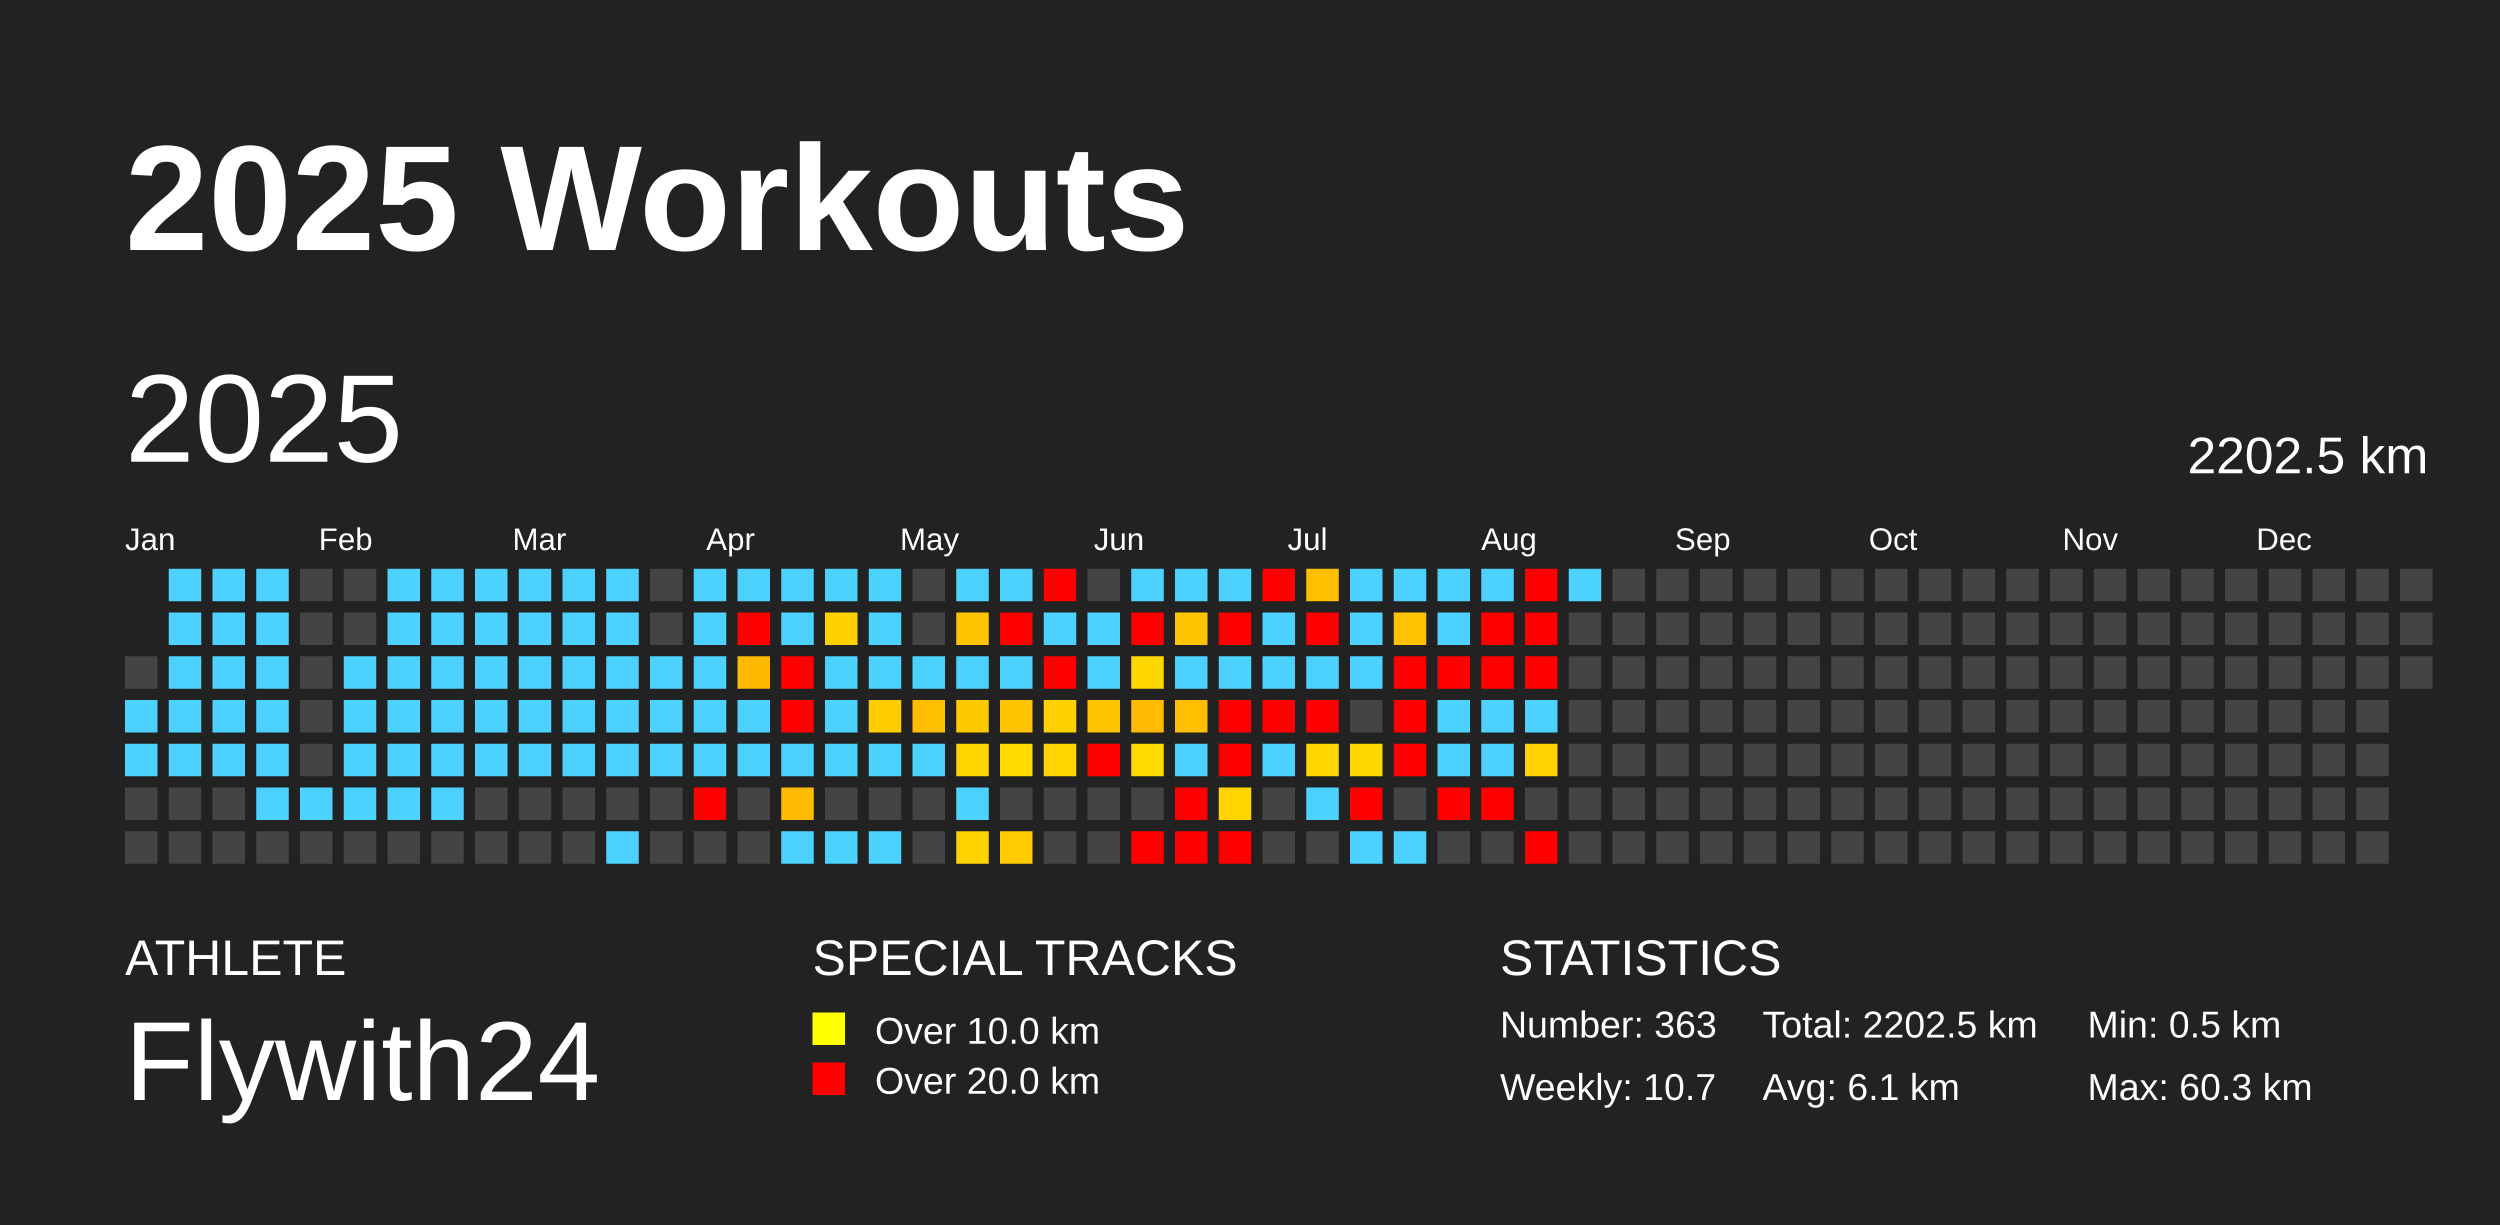
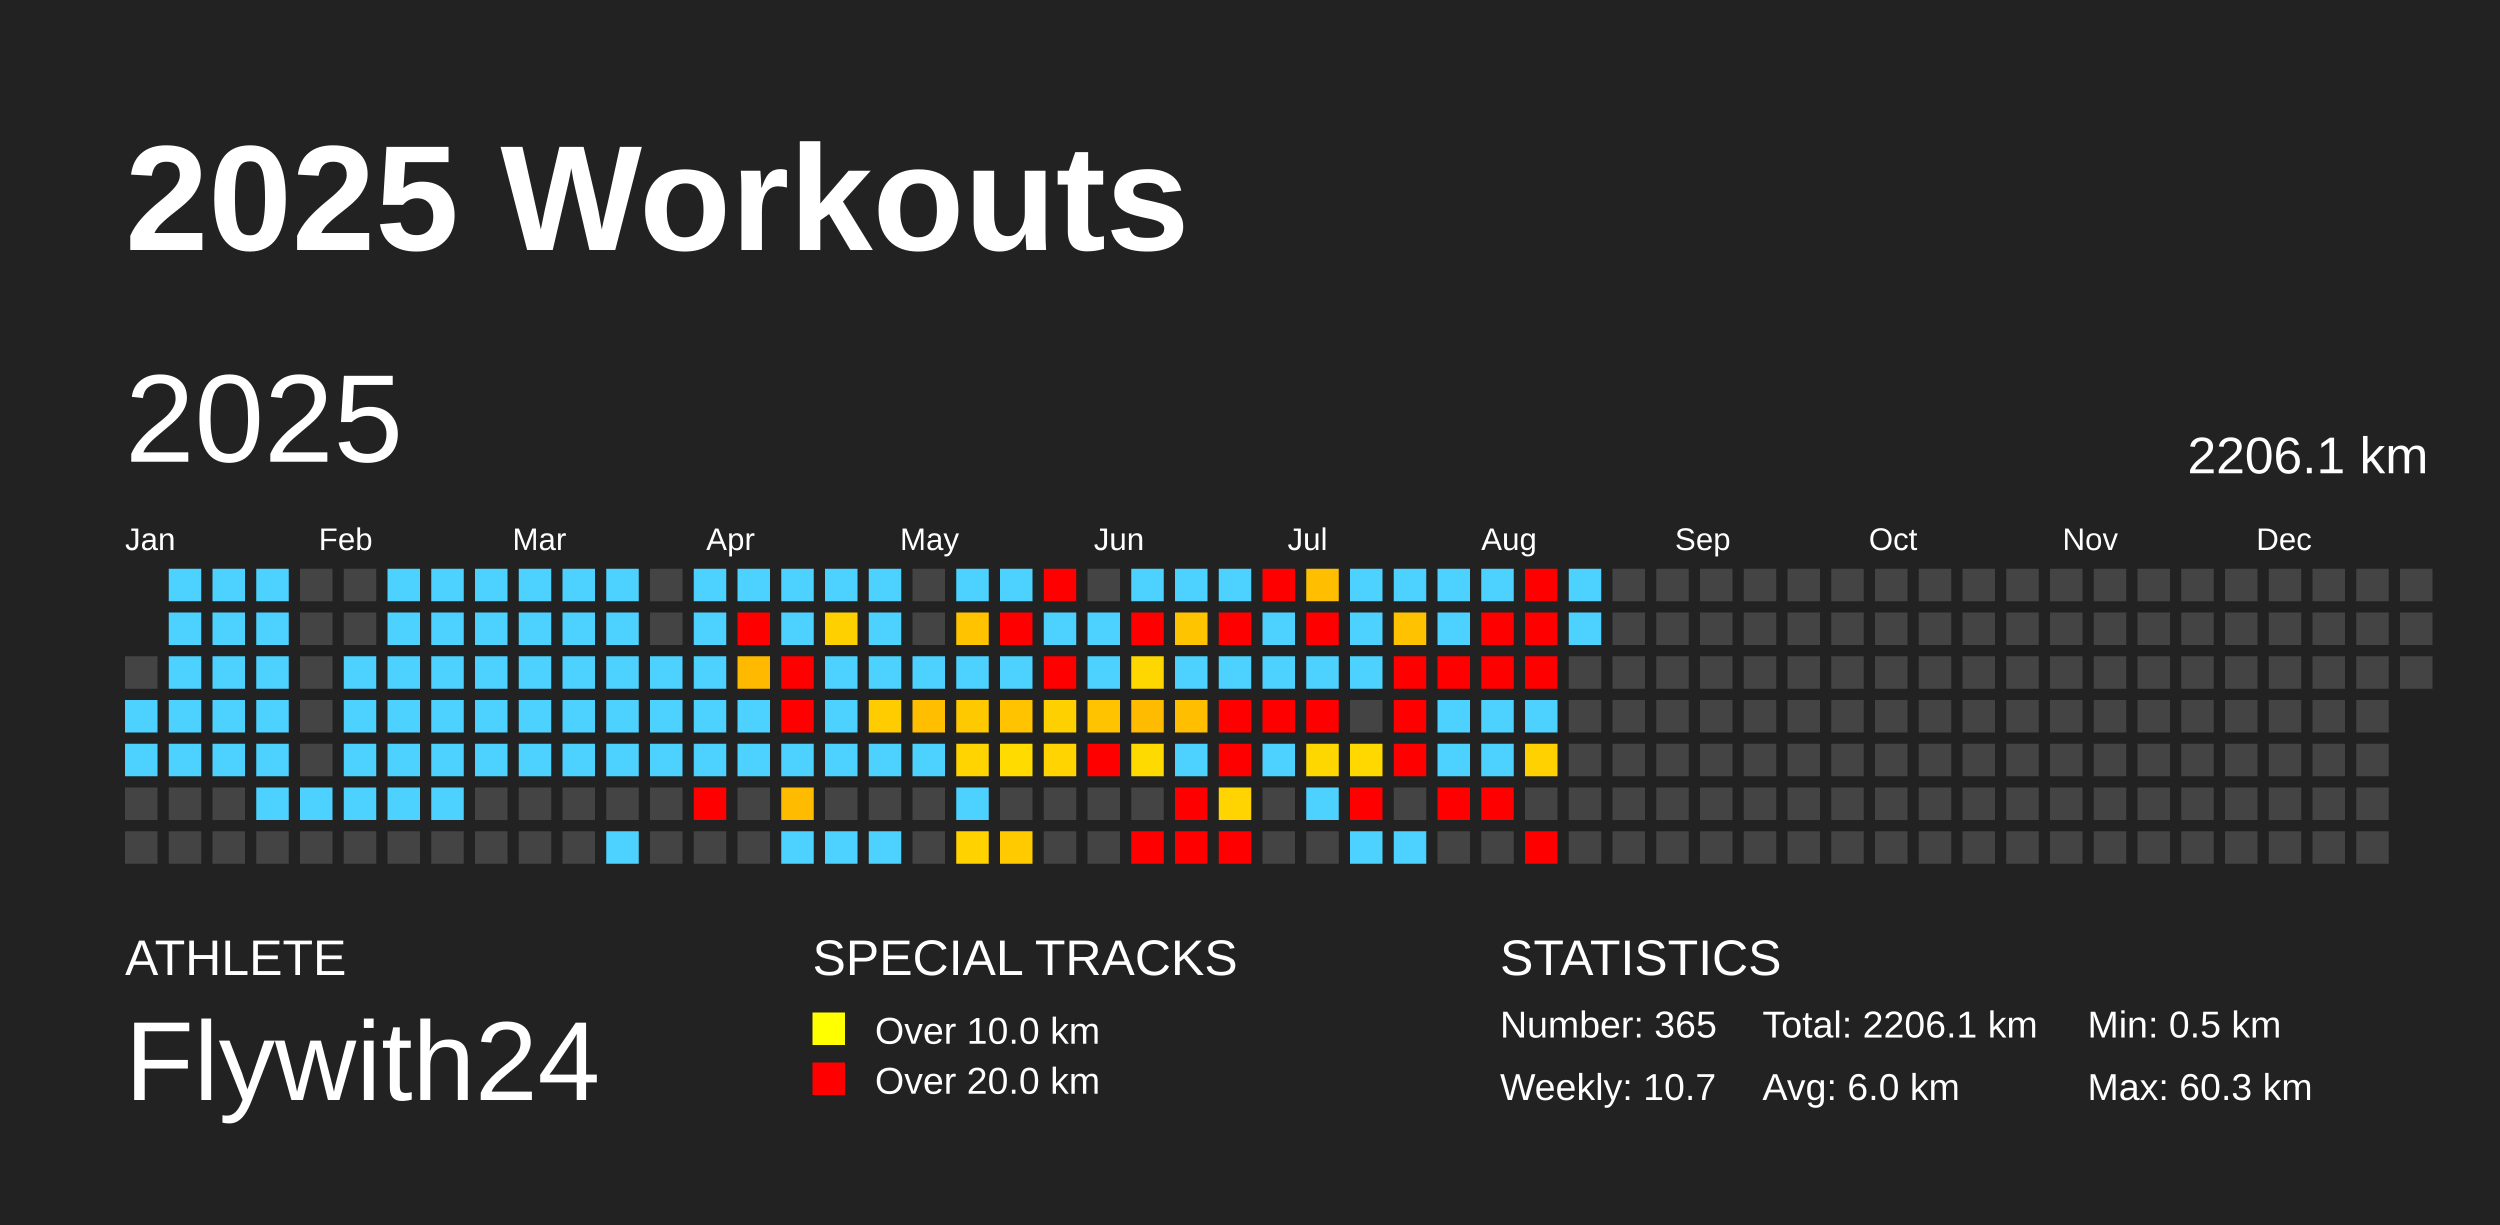
<svg xmlns="http://www.w3.org/2000/svg" baseProfile="full" height="98mm" version="1.1" viewBox="0,0,200,98" width="200mm">
  <defs />
  <rect fill="#222222" height="98" width="200" x="0" y="0" />
  <text fill="#FFFFFF" style="font-size:12px; font-family:Arial; font-weight:bold;" x="10" y="20">2025 Workouts</text>
  <text fill="#FFFFFF" style="font-size:4px; font-family:Arial" x="10" y="78">ATHLETE</text>
  <text fill="#FFFFFF" style="font-size:9px; font-family:Arial" x="10" y="88">Flywith24</text>
  <text fill="#FFFFFF" style="font-size:4px; font-family:Arial" x="65" y="78">SPECIAL TRACKS</text>
  <rect fill="yellow" height="2.6" width="2.6" x="65" y="81" />
  <text fill="#FFFFFF" style="font-size:3px; font-family:Arial" x="70" y="83.5">Over 10.0 km</text>
  <rect fill="red" height="2.6" width="2.6" x="65" y="85" />
  <text fill="#FFFFFF" style="font-size:3px; font-family:Arial" x="70" y="87.5">Over 20.0 km</text>
  <text fill="#FFFFFF" style="font-size:4px; font-family:Arial" x="120" y="78">STATISTICS</text>
-   <text fill="#FFFFFF" style="font-size:3px; font-family:Arial" x="120" y="83">Number: 363</text>
+   <text fill="#FFFFFF" style="font-size:3px; font-family:Arial" x="120" y="83">Number: 365</text>
  <text fill="#FFFFFF" style="font-size:3px; font-family:Arial" x="120" y="88">Weekly: 10.7</text>
-   <text fill="#FFFFFF" style="font-size:3px; font-family:Arial" x="141" y="83">Total: 2202.5 km</text>
-   <text fill="#FFFFFF" style="font-size:3px; font-family:Arial" x="141" y="88">Avg: 6.1 km</text>
+   <text fill="#FFFFFF" style="font-size:3px; font-family:Arial" x="141" y="83">Total: 2206.1 km</text>
+   <text fill="#FFFFFF" style="font-size:3px; font-family:Arial" x="141" y="88">Avg: 6.0 km</text>
  <text fill="#FFFFFF" style="font-size:3px; font-family:Arial" x="167" y="83">Min: 0.5 km</text>
  <text fill="#FFFFFF" style="font-size:3px; font-family:Arial" x="167" y="88">Max: 60.3 km</text>
  <text dominant-baseline="hanging" fill="#FFFFFF" style="font-size:10.0px; font-family:Arial;" x="10" y="30">2025</text>
-   <text dominant-baseline="hanging" fill="#FFFFFF" style="font-size:4.125px; font-family:Arial;" x="175" y="35">2202.5 km</text>
+   <text dominant-baseline="hanging" fill="#FFFFFF" style="font-size:4.125px; font-family:Arial;" x="175" y="35">2206.1 km</text>
  <text fill="#FFFFFF" style="font-size:2.5px; font-family:Arial" x="10.0" y="44">Jan</text>
  <text fill="#FFFFFF" style="font-size:2.5px; font-family:Arial" x="25.5" y="44">Feb</text>
  <text fill="#FFFFFF" style="font-size:2.5px; font-family:Arial" x="41.0" y="44">Mar</text>
  <text fill="#FFFFFF" style="font-size:2.5px; font-family:Arial" x="56.5" y="44">Apr</text>
  <text fill="#FFFFFF" style="font-size:2.5px; font-family:Arial" x="72.0" y="44">May</text>
  <text fill="#FFFFFF" style="font-size:2.5px; font-family:Arial" x="87.5" y="44">Jun</text>
  <text fill="#FFFFFF" style="font-size:2.5px; font-family:Arial" x="103.0" y="44">Jul</text>
  <text fill="#FFFFFF" style="font-size:2.5px; font-family:Arial" x="118.5" y="44">Aug</text>
  <text fill="#FFFFFF" style="font-size:2.5px; font-family:Arial" x="134.0" y="44">Sep</text>
  <text fill="#FFFFFF" style="font-size:2.5px; font-family:Arial" x="149.5" y="44">Oct</text>
  <text fill="#FFFFFF" style="font-size:2.5px; font-family:Arial" x="165.0" y="44">Nov</text>
  <text fill="#FFFFFF" style="font-size:2.5px; font-family:Arial" x="180.5" y="44">Dec</text>
  <rect fill="#444444" height="2.6" width="2.6" x="10.0" y="52.5" />
  <rect fill="#4dd2ff" height="2.6" width="2.6" x="10.0" y="56.0" />
  <rect fill="#4dd2ff" height="2.6" width="2.6" x="10.0" y="59.5" />
  <rect fill="#444444" height="2.6" width="2.6" x="10.0" y="63.0" />
  <rect fill="#444444" height="2.6" width="2.6" x="10.0" y="66.5" />
  <rect fill="#4dd2ff" height="2.6" width="2.6" x="13.5" y="45.5" />
  <rect fill="#4dd2ff" height="2.6" width="2.6" x="13.5" y="49.0" />
  <rect fill="#4dd2ff" height="2.6" width="2.6" x="13.5" y="52.5" />
  <rect fill="#4dd2ff" height="2.6" width="2.6" x="13.5" y="56.0" />
  <rect fill="#4dd2ff" height="2.6" width="2.6" x="13.5" y="59.5" />
  <rect fill="#444444" height="2.6" width="2.6" x="13.5" y="63.0" />
  <rect fill="#444444" height="2.6" width="2.6" x="13.5" y="66.5" />
  <rect fill="#4dd2ff" height="2.6" width="2.6" x="17.0" y="45.5" />
  <rect fill="#4dd2ff" height="2.6" width="2.6" x="17.0" y="49.0" />
  <rect fill="#4dd2ff" height="2.6" width="2.6" x="17.0" y="52.5" />
  <rect fill="#4dd2ff" height="2.6" width="2.6" x="17.0" y="56.0" />
  <rect fill="#4dd2ff" height="2.6" width="2.6" x="17.0" y="59.5" />
  <rect fill="#444444" height="2.6" width="2.6" x="17.0" y="63.0" />
  <rect fill="#444444" height="2.6" width="2.6" x="17.0" y="66.5" />
  <rect fill="#4dd2ff" height="2.6" width="2.6" x="20.5" y="45.5" />
  <rect fill="#4dd2ff" height="2.6" width="2.6" x="20.5" y="49.0" />
  <rect fill="#4dd2ff" height="2.6" width="2.6" x="20.5" y="52.5" />
  <rect fill="#4dd2ff" height="2.6" width="2.6" x="20.5" y="56.0" />
  <rect fill="#4dd2ff" height="2.6" width="2.6" x="20.5" y="59.5" />
  <rect fill="#4dd2ff" height="2.6" width="2.6" x="20.5" y="63.0" />
  <rect fill="#444444" height="2.6" width="2.6" x="20.5" y="66.5" />
  <rect fill="#444444" height="2.6" width="2.6" x="24.0" y="45.5" />
  <rect fill="#444444" height="2.6" width="2.6" x="24.0" y="49.0" />
  <rect fill="#444444" height="2.6" width="2.6" x="24.0" y="52.5" />
  <rect fill="#444444" height="2.6" width="2.6" x="24.0" y="56.0" />
  <rect fill="#444444" height="2.6" width="2.6" x="24.0" y="59.5" />
  <rect fill="#4dd2ff" height="2.6" width="2.6" x="24.0" y="63.0" />
  <rect fill="#444444" height="2.6" width="2.6" x="24.0" y="66.5" />
  <rect fill="#444444" height="2.6" width="2.6" x="27.5" y="45.5" />
  <rect fill="#444444" height="2.6" width="2.6" x="27.5" y="49.0" />
  <rect fill="#4dd2ff" height="2.6" width="2.6" x="27.5" y="52.5" />
  <rect fill="#4dd2ff" height="2.6" width="2.6" x="27.5" y="56.0" />
  <rect fill="#4dd2ff" height="2.6" width="2.6" x="27.5" y="59.5" />
  <rect fill="#4dd2ff" height="2.6" width="2.6" x="27.5" y="63.0" />
  <rect fill="#444444" height="2.6" width="2.6" x="27.5" y="66.5" />
  <rect fill="#4dd2ff" height="2.6" width="2.6" x="31.0" y="45.5" />
  <rect fill="#4dd2ff" height="2.6" width="2.6" x="31.0" y="49.0" />
  <rect fill="#4dd2ff" height="2.6" width="2.6" x="31.0" y="52.5" />
  <rect fill="#4dd2ff" height="2.6" width="2.6" x="31.0" y="56.0" />
  <rect fill="#4dd2ff" height="2.6" width="2.6" x="31.0" y="59.5" />
  <rect fill="#4dd2ff" height="2.6" width="2.6" x="31.0" y="63.0" />
  <rect fill="#444444" height="2.6" width="2.6" x="31.0" y="66.5" />
  <rect fill="#4dd2ff" height="2.6" width="2.6" x="34.5" y="45.5" />
  <rect fill="#4dd2ff" height="2.6" width="2.6" x="34.5" y="49.0" />
  <rect fill="#4dd2ff" height="2.6" width="2.6" x="34.5" y="52.5" />
  <rect fill="#4dd2ff" height="2.6" width="2.6" x="34.5" y="56.0" />
  <rect fill="#4dd2ff" height="2.6" width="2.6" x="34.5" y="59.5" />
  <rect fill="#4dd2ff" height="2.6" width="2.6" x="34.5" y="63.0" />
  <rect fill="#444444" height="2.6" width="2.6" x="34.5" y="66.5" />
  <rect fill="#4dd2ff" height="2.6" width="2.6" x="38.0" y="45.5" />
  <rect fill="#4dd2ff" height="2.6" width="2.6" x="38.0" y="49.0" />
  <rect fill="#4dd2ff" height="2.6" width="2.6" x="38.0" y="52.5" />
  <rect fill="#4dd2ff" height="2.6" width="2.6" x="38.0" y="56.0" />
  <rect fill="#4dd2ff" height="2.6" width="2.6" x="38.0" y="59.5" />
  <rect fill="#444444" height="2.6" width="2.6" x="38.0" y="63.0" />
  <rect fill="#444444" height="2.6" width="2.6" x="38.0" y="66.5" />
  <rect fill="#4dd2ff" height="2.6" width="2.6" x="41.5" y="45.5" />
  <rect fill="#4dd2ff" height="2.6" width="2.6" x="41.5" y="49.0" />
  <rect fill="#4dd2ff" height="2.6" width="2.6" x="41.5" y="52.5" />
  <rect fill="#4dd2ff" height="2.6" width="2.6" x="41.5" y="56.0" />
  <rect fill="#4dd2ff" height="2.6" width="2.6" x="41.5" y="59.5" />
  <rect fill="#444444" height="2.6" width="2.6" x="41.5" y="63.0" />
  <rect fill="#444444" height="2.6" width="2.6" x="41.5" y="66.5" />
  <rect fill="#4dd2ff" height="2.6" width="2.6" x="45.0" y="45.5" />
  <rect fill="#4dd2ff" height="2.6" width="2.6" x="45.0" y="49.0" />
  <rect fill="#4dd2ff" height="2.6" width="2.6" x="45.0" y="52.5" />
  <rect fill="#4dd2ff" height="2.6" width="2.6" x="45.0" y="56.0" />
  <rect fill="#4dd2ff" height="2.6" width="2.6" x="45.0" y="59.5" />
  <rect fill="#444444" height="2.6" width="2.6" x="45.0" y="63.0" />
  <rect fill="#444444" height="2.6" width="2.6" x="45.0" y="66.5" />
  <rect fill="#4dd2ff" height="2.6" width="2.6" x="48.5" y="45.5" />
  <rect fill="#4dd2ff" height="2.6" width="2.6" x="48.5" y="49.0" />
  <rect fill="#4dd2ff" height="2.6" width="2.6" x="48.5" y="52.5" />
  <rect fill="#4dd2ff" height="2.6" width="2.6" x="48.5" y="56.0" />
  <rect fill="#4dd2ff" height="2.6" width="2.6" x="48.5" y="59.5" />
  <rect fill="#444444" height="2.6" width="2.6" x="48.5" y="63.0" />
  <rect fill="#4dd2ff" height="2.6" width="2.6" x="48.5" y="66.5" />
  <rect fill="#444444" height="2.6" width="2.6" x="52.0" y="45.5" />
  <rect fill="#444444" height="2.6" width="2.6" x="52.0" y="49.0" />
  <rect fill="#4dd2ff" height="2.6" width="2.6" x="52.0" y="52.5" />
  <rect fill="#4dd2ff" height="2.6" width="2.6" x="52.0" y="56.0" />
  <rect fill="#4dd2ff" height="2.6" width="2.6" x="52.0" y="59.5" />
  <rect fill="#444444" height="2.6" width="2.6" x="52.0" y="63.0" />
  <rect fill="#444444" height="2.6" width="2.6" x="52.0" y="66.5" />
  <rect fill="#4dd2ff" height="2.6" width="2.6" x="55.5" y="45.5" />
  <rect fill="#4dd2ff" height="2.6" width="2.6" x="55.5" y="49.0" />
  <rect fill="#4dd2ff" height="2.6" width="2.6" x="55.5" y="52.5" />
  <rect fill="#4dd2ff" height="2.6" width="2.6" x="55.5" y="56.0" />
  <rect fill="#4dd2ff" height="2.6" width="2.6" x="55.5" y="59.5" />
  <rect fill="red" height="2.6" width="2.6" x="55.5" y="63.0" />
  <rect fill="#444444" height="2.6" width="2.6" x="55.5" y="66.5" />
  <rect fill="#4dd2ff" height="2.6" width="2.6" x="59.0" y="45.5" />
  <rect fill="red" height="2.6" width="2.6" x="59.0" y="49.0" />
  <rect fill="#ffba00" height="2.6" width="2.6" x="59.0" y="52.5" />
  <rect fill="#4dd2ff" height="2.6" width="2.6" x="59.0" y="56.0" />
  <rect fill="#4dd2ff" height="2.6" width="2.6" x="59.0" y="59.5" />
  <rect fill="#444444" height="2.6" width="2.6" x="59.0" y="63.0" />
  <rect fill="#444444" height="2.6" width="2.6" x="59.0" y="66.5" />
  <rect fill="#4dd2ff" height="2.6" width="2.6" x="62.5" y="45.5" />
  <rect fill="#4dd2ff" height="2.6" width="2.6" x="62.5" y="49.0" />
  <rect fill="red" height="2.6" width="2.6" x="62.5" y="52.5" />
  <rect fill="red" height="2.6" width="2.6" x="62.5" y="56.0" />
  <rect fill="#4dd2ff" height="2.6" width="2.6" x="62.5" y="59.5" />
  <rect fill="#ffbb00" height="2.6" width="2.6" x="62.5" y="63.0" />
  <rect fill="#4dd2ff" height="2.6" width="2.6" x="62.5" y="66.5" />
  <rect fill="#4dd2ff" height="2.6" width="2.6" x="66.0" y="45.5" />
  <rect fill="#ffd000" height="2.6" width="2.6" x="66.0" y="49.0" />
  <rect fill="#4dd2ff" height="2.6" width="2.6" x="66.0" y="52.5" />
  <rect fill="#4dd2ff" height="2.6" width="2.6" x="66.0" y="56.0" />
  <rect fill="#4dd2ff" height="2.6" width="2.6" x="66.0" y="59.5" />
  <rect fill="#444444" height="2.6" width="2.6" x="66.0" y="63.0" />
  <rect fill="#4dd2ff" height="2.6" width="2.6" x="66.0" y="66.5" />
  <rect fill="#4dd2ff" height="2.6" width="2.6" x="69.5" y="45.5" />
  <rect fill="#4dd2ff" height="2.6" width="2.6" x="69.5" y="49.0" />
  <rect fill="#4dd2ff" height="2.6" width="2.6" x="69.5" y="52.5" />
  <rect fill="#ffcc00" height="2.6" width="2.6" x="69.5" y="56.0" />
  <rect fill="#4dd2ff" height="2.6" width="2.6" x="69.5" y="59.5" />
  <rect fill="#444444" height="2.6" width="2.6" x="69.5" y="63.0" />
  <rect fill="#4dd2ff" height="2.6" width="2.6" x="69.5" y="66.5" />
  <rect fill="#444444" height="2.6" width="2.6" x="73.0" y="45.5" />
  <rect fill="#444444" height="2.6" width="2.6" x="73.0" y="49.0" />
  <rect fill="#4dd2ff" height="2.6" width="2.6" x="73.0" y="52.5" />
  <rect fill="#ffbf00" height="2.6" width="2.6" x="73.0" y="56.0" />
  <rect fill="#4dd2ff" height="2.6" width="2.6" x="73.0" y="59.5" />
  <rect fill="#444444" height="2.6" width="2.6" x="73.0" y="63.0" />
  <rect fill="#444444" height="2.6" width="2.6" x="73.0" y="66.5" />
  <rect fill="#4dd2ff" height="2.6" width="2.6" x="76.5" y="45.5" />
  <rect fill="#ffc300" height="2.6" width="2.6" x="76.5" y="49.0" />
  <rect fill="#4dd2ff" height="2.6" width="2.6" x="76.5" y="52.5" />
  <rect fill="#ffc900" height="2.6" width="2.6" x="76.5" y="56.0" />
  <rect fill="#ffd400" height="2.6" width="2.6" x="76.5" y="59.5" />
  <rect fill="#4dd2ff" height="2.6" width="2.6" x="76.5" y="63.0" />
  <rect fill="#ffd200" height="2.6" width="2.6" x="76.5" y="66.5" />
  <rect fill="#4dd2ff" height="2.6" width="2.6" x="80.0" y="45.5" />
  <rect fill="red" height="2.6" width="2.6" x="80.0" y="49.0" />
  <rect fill="#4dd2ff" height="2.6" width="2.6" x="80.0" y="52.5" />
  <rect fill="#ffc300" height="2.6" width="2.6" x="80.0" y="56.0" />
  <rect fill="#ffdb00" height="2.6" width="2.6" x="80.0" y="59.5" />
  <rect fill="#444444" height="2.6" width="2.6" x="80.0" y="63.0" />
  <rect fill="#ffca00" height="2.6" width="2.6" x="80.0" y="66.5" />
  <rect fill="red" height="2.6" width="2.6" x="83.5" y="45.5" />
  <rect fill="#4dd2ff" height="2.6" width="2.6" x="83.5" y="49.0" />
  <rect fill="red" height="2.6" width="2.6" x="83.5" y="52.5" />
  <rect fill="#ffd000" height="2.6" width="2.6" x="83.5" y="56.0" />
  <rect fill="#ffd400" height="2.6" width="2.6" x="83.5" y="59.5" />
  <rect fill="#444444" height="2.6" width="2.6" x="83.5" y="63.0" />
  <rect fill="#444444" height="2.6" width="2.6" x="83.5" y="66.5" />
  <rect fill="#444444" height="2.6" width="2.6" x="87.0" y="45.5" />
  <rect fill="#4dd2ff" height="2.6" width="2.6" x="87.0" y="49.0" />
  <rect fill="#4dd2ff" height="2.6" width="2.6" x="87.0" y="52.5" />
  <rect fill="#ffc300" height="2.6" width="2.6" x="87.0" y="56.0" />
  <rect fill="red" height="2.6" width="2.6" x="87.0" y="59.5" />
  <rect fill="#444444" height="2.6" width="2.6" x="87.0" y="63.0" />
  <rect fill="#444444" height="2.6" width="2.6" x="87.0" y="66.5" />
  <rect fill="#4dd2ff" height="2.6" width="2.6" x="90.5" y="45.5" />
  <rect fill="red" height="2.6" width="2.6" x="90.5" y="49.0" />
  <rect fill="#ffd700" height="2.6" width="2.6" x="90.5" y="52.5" />
  <rect fill="#ffbb00" height="2.6" width="2.6" x="90.5" y="56.0" />
  <rect fill="#ffda00" height="2.6" width="2.6" x="90.5" y="59.5" />
  <rect fill="#444444" height="2.6" width="2.6" x="90.5" y="63.0" />
  <rect fill="red" height="2.6" width="2.6" x="90.5" y="66.5" />
  <rect fill="#4dd2ff" height="2.6" width="2.6" x="94.0" y="45.5" />
  <rect fill="#ffc400" height="2.6" width="2.6" x="94.0" y="49.0" />
  <rect fill="#4dd2ff" height="2.6" width="2.6" x="94.0" y="52.5" />
  <rect fill="#ffbe00" height="2.6" width="2.6" x="94.0" y="56.0" />
  <rect fill="#4dd2ff" height="2.6" width="2.6" x="94.0" y="59.5" />
  <rect fill="red" height="2.6" width="2.6" x="94.0" y="63.0" />
  <rect fill="red" height="2.6" width="2.6" x="94.0" y="66.5" />
  <rect fill="#4dd2ff" height="2.6" width="2.6" x="97.5" y="45.5" />
  <rect fill="red" height="2.6" width="2.6" x="97.5" y="49.0" />
  <rect fill="#4dd2ff" height="2.6" width="2.6" x="97.5" y="52.5" />
  <rect fill="red" height="2.6" width="2.6" x="97.5" y="56.0" />
  <rect fill="red" height="2.6" width="2.6" x="97.5" y="59.5" />
  <rect fill="#ffd400" height="2.6" width="2.6" x="97.5" y="63.0" />
  <rect fill="red" height="2.6" width="2.6" x="97.5" y="66.5" />
  <rect fill="red" height="2.6" width="2.6" x="101.0" y="45.5" />
  <rect fill="#4dd2ff" height="2.6" width="2.6" x="101.0" y="49.0" />
  <rect fill="#4dd2ff" height="2.6" width="2.6" x="101.0" y="52.5" />
  <rect fill="red" height="2.6" width="2.6" x="101.0" y="56.0" />
  <rect fill="#4dd2ff" height="2.6" width="2.6" x="101.0" y="59.5" />
  <rect fill="#444444" height="2.6" width="2.6" x="101.0" y="63.0" />
  <rect fill="#444444" height="2.6" width="2.6" x="101.0" y="66.5" />
  <rect fill="#ffbf00" height="2.6" width="2.6" x="104.5" y="45.5" />
  <rect fill="red" height="2.6" width="2.6" x="104.5" y="49.0" />
  <rect fill="#4dd2ff" height="2.6" width="2.6" x="104.5" y="52.5" />
  <rect fill="red" height="2.6" width="2.6" x="104.5" y="56.0" />
  <rect fill="#ffd700" height="2.6" width="2.6" x="104.5" y="59.5" />
  <rect fill="#4dd2ff" height="2.6" width="2.6" x="104.5" y="63.0" />
  <rect fill="#444444" height="2.6" width="2.6" x="104.5" y="66.5" />
  <rect fill="#4dd2ff" height="2.6" width="2.6" x="108.0" y="45.5" />
  <rect fill="#4dd2ff" height="2.6" width="2.6" x="108.0" y="49.0" />
  <rect fill="#4dd2ff" height="2.6" width="2.6" x="108.0" y="52.5" />
  <rect fill="#444444" height="2.6" width="2.6" x="108.0" y="56.0" />
  <rect fill="#ffd800" height="2.6" width="2.6" x="108.0" y="59.5" />
  <rect fill="red" height="2.6" width="2.6" x="108.0" y="63.0" />
  <rect fill="#4dd2ff" height="2.6" width="2.6" x="108.0" y="66.5" />
  <rect fill="#4dd2ff" height="2.6" width="2.6" x="111.5" y="45.5" />
  <rect fill="#ffc200" height="2.6" width="2.6" x="111.5" y="49.0" />
  <rect fill="red" height="2.6" width="2.6" x="111.5" y="52.5" />
  <rect fill="red" height="2.6" width="2.6" x="111.5" y="56.0" />
  <rect fill="red" height="2.6" width="2.6" x="111.5" y="59.5" />
  <rect fill="#444444" height="2.6" width="2.6" x="111.5" y="63.0" />
  <rect fill="#4dd2ff" height="2.6" width="2.6" x="111.5" y="66.5" />
  <rect fill="#4dd2ff" height="2.6" width="2.6" x="115.0" y="45.5" />
  <rect fill="#4dd2ff" height="2.6" width="2.6" x="115.0" y="49.0" />
  <rect fill="red" height="2.6" width="2.6" x="115.0" y="52.5" />
  <rect fill="#4dd2ff" height="2.6" width="2.6" x="115.0" y="56.0" />
  <rect fill="#4dd2ff" height="2.6" width="2.6" x="115.0" y="59.5" />
  <rect fill="red" height="2.6" width="2.6" x="115.0" y="63.0" />
  <rect fill="#444444" height="2.6" width="2.6" x="115.0" y="66.5" />
  <rect fill="#4dd2ff" height="2.6" width="2.6" x="118.5" y="45.5" />
  <rect fill="red" height="2.6" width="2.6" x="118.5" y="49.0" />
  <rect fill="red" height="2.6" width="2.6" x="118.5" y="52.5" />
  <rect fill="#4dd2ff" height="2.6" width="2.6" x="118.5" y="56.0" />
  <rect fill="#4dd2ff" height="2.6" width="2.6" x="118.5" y="59.5" />
  <rect fill="red" height="2.6" width="2.6" x="118.5" y="63.0" />
  <rect fill="#444444" height="2.6" width="2.6" x="118.5" y="66.5" />
  <rect fill="red" height="2.6" width="2.6" x="122.0" y="45.5" />
  <rect fill="red" height="2.6" width="2.6" x="122.0" y="49.0" />
  <rect fill="red" height="2.6" width="2.6" x="122.0" y="52.5" />
  <rect fill="#4dd2ff" height="2.6" width="2.6" x="122.0" y="56.0" />
  <rect fill="#ffd100" height="2.6" width="2.6" x="122.0" y="59.5" />
  <rect fill="#444444" height="2.6" width="2.6" x="122.0" y="63.0" />
  <rect fill="red" height="2.6" width="2.6" x="122.0" y="66.5" />
  <rect fill="#4dd2ff" height="2.6" width="2.6" x="125.5" y="45.5" />
-   <rect fill="#444444" height="2.6" width="2.6" x="125.5" y="49.0" />
+   <rect fill="#4dd2ff" height="2.6" width="2.6" x="125.5" y="49.0" />
  <rect fill="#444444" height="2.6" width="2.6" x="125.5" y="52.5" />
  <rect fill="#444444" height="2.6" width="2.6" x="125.5" y="56.0" />
  <rect fill="#444444" height="2.6" width="2.6" x="125.5" y="59.5" />
  <rect fill="#444444" height="2.6" width="2.6" x="125.5" y="63.0" />
  <rect fill="#444444" height="2.6" width="2.6" x="125.5" y="66.5" />
  <rect fill="#444444" height="2.6" width="2.6" x="129.0" y="45.5" />
  <rect fill="#444444" height="2.6" width="2.6" x="129.0" y="49.0" />
  <rect fill="#444444" height="2.6" width="2.6" x="129.0" y="52.5" />
  <rect fill="#444444" height="2.6" width="2.6" x="129.0" y="56.0" />
  <rect fill="#444444" height="2.6" width="2.6" x="129.0" y="59.5" />
  <rect fill="#444444" height="2.6" width="2.6" x="129.0" y="63.0" />
  <rect fill="#444444" height="2.6" width="2.6" x="129.0" y="66.5" />
  <rect fill="#444444" height="2.6" width="2.6" x="132.5" y="45.5" />
  <rect fill="#444444" height="2.6" width="2.6" x="132.5" y="49.0" />
  <rect fill="#444444" height="2.6" width="2.6" x="132.5" y="52.5" />
  <rect fill="#444444" height="2.6" width="2.6" x="132.5" y="56.0" />
  <rect fill="#444444" height="2.6" width="2.6" x="132.5" y="59.5" />
  <rect fill="#444444" height="2.6" width="2.6" x="132.5" y="63.0" />
  <rect fill="#444444" height="2.6" width="2.6" x="132.5" y="66.5" />
  <rect fill="#444444" height="2.6" width="2.6" x="136.0" y="45.5" />
  <rect fill="#444444" height="2.6" width="2.6" x="136.0" y="49.0" />
  <rect fill="#444444" height="2.6" width="2.6" x="136.0" y="52.5" />
  <rect fill="#444444" height="2.6" width="2.6" x="136.0" y="56.0" />
  <rect fill="#444444" height="2.6" width="2.6" x="136.0" y="59.5" />
  <rect fill="#444444" height="2.6" width="2.6" x="136.0" y="63.0" />
  <rect fill="#444444" height="2.6" width="2.6" x="136.0" y="66.5" />
  <rect fill="#444444" height="2.6" width="2.6" x="139.5" y="45.5" />
  <rect fill="#444444" height="2.6" width="2.6" x="139.5" y="49.0" />
  <rect fill="#444444" height="2.6" width="2.6" x="139.5" y="52.5" />
  <rect fill="#444444" height="2.6" width="2.6" x="139.5" y="56.0" />
  <rect fill="#444444" height="2.6" width="2.6" x="139.5" y="59.5" />
  <rect fill="#444444" height="2.6" width="2.6" x="139.5" y="63.0" />
  <rect fill="#444444" height="2.6" width="2.6" x="139.5" y="66.5" />
  <rect fill="#444444" height="2.6" width="2.6" x="143.0" y="45.5" />
  <rect fill="#444444" height="2.6" width="2.6" x="143.0" y="49.0" />
  <rect fill="#444444" height="2.6" width="2.6" x="143.0" y="52.5" />
  <rect fill="#444444" height="2.6" width="2.6" x="143.0" y="56.0" />
  <rect fill="#444444" height="2.6" width="2.6" x="143.0" y="59.5" />
  <rect fill="#444444" height="2.6" width="2.6" x="143.0" y="63.0" />
  <rect fill="#444444" height="2.6" width="2.6" x="143.0" y="66.5" />
  <rect fill="#444444" height="2.6" width="2.6" x="146.5" y="45.5" />
  <rect fill="#444444" height="2.6" width="2.6" x="146.5" y="49.0" />
  <rect fill="#444444" height="2.6" width="2.6" x="146.5" y="52.5" />
  <rect fill="#444444" height="2.6" width="2.6" x="146.5" y="56.0" />
  <rect fill="#444444" height="2.6" width="2.6" x="146.5" y="59.5" />
  <rect fill="#444444" height="2.6" width="2.6" x="146.5" y="63.0" />
  <rect fill="#444444" height="2.6" width="2.6" x="146.5" y="66.5" />
  <rect fill="#444444" height="2.6" width="2.6" x="150.0" y="45.5" />
  <rect fill="#444444" height="2.6" width="2.6" x="150.0" y="49.0" />
  <rect fill="#444444" height="2.6" width="2.6" x="150.0" y="52.5" />
  <rect fill="#444444" height="2.6" width="2.6" x="150.0" y="56.0" />
  <rect fill="#444444" height="2.6" width="2.6" x="150.0" y="59.5" />
  <rect fill="#444444" height="2.6" width="2.6" x="150.0" y="63.0" />
  <rect fill="#444444" height="2.6" width="2.6" x="150.0" y="66.5" />
  <rect fill="#444444" height="2.6" width="2.6" x="153.5" y="45.5" />
  <rect fill="#444444" height="2.6" width="2.6" x="153.5" y="49.0" />
  <rect fill="#444444" height="2.6" width="2.6" x="153.5" y="52.5" />
  <rect fill="#444444" height="2.6" width="2.6" x="153.5" y="56.0" />
  <rect fill="#444444" height="2.6" width="2.6" x="153.5" y="59.5" />
  <rect fill="#444444" height="2.6" width="2.6" x="153.5" y="63.0" />
  <rect fill="#444444" height="2.6" width="2.6" x="153.5" y="66.5" />
  <rect fill="#444444" height="2.6" width="2.6" x="157.0" y="45.5" />
  <rect fill="#444444" height="2.6" width="2.6" x="157.0" y="49.0" />
  <rect fill="#444444" height="2.6" width="2.6" x="157.0" y="52.5" />
  <rect fill="#444444" height="2.6" width="2.6" x="157.0" y="56.0" />
  <rect fill="#444444" height="2.6" width="2.6" x="157.0" y="59.5" />
  <rect fill="#444444" height="2.6" width="2.6" x="157.0" y="63.0" />
  <rect fill="#444444" height="2.6" width="2.6" x="157.0" y="66.5" />
  <rect fill="#444444" height="2.6" width="2.6" x="160.5" y="45.5" />
  <rect fill="#444444" height="2.6" width="2.6" x="160.5" y="49.0" />
  <rect fill="#444444" height="2.6" width="2.6" x="160.5" y="52.5" />
  <rect fill="#444444" height="2.6" width="2.6" x="160.5" y="56.0" />
  <rect fill="#444444" height="2.6" width="2.6" x="160.5" y="59.5" />
  <rect fill="#444444" height="2.6" width="2.6" x="160.5" y="63.0" />
  <rect fill="#444444" height="2.6" width="2.6" x="160.5" y="66.5" />
  <rect fill="#444444" height="2.6" width="2.6" x="164.0" y="45.5" />
  <rect fill="#444444" height="2.6" width="2.6" x="164.0" y="49.0" />
  <rect fill="#444444" height="2.6" width="2.6" x="164.0" y="52.5" />
  <rect fill="#444444" height="2.6" width="2.6" x="164.0" y="56.0" />
  <rect fill="#444444" height="2.6" width="2.6" x="164.0" y="59.5" />
  <rect fill="#444444" height="2.6" width="2.6" x="164.0" y="63.0" />
  <rect fill="#444444" height="2.6" width="2.6" x="164.0" y="66.5" />
  <rect fill="#444444" height="2.6" width="2.6" x="167.5" y="45.5" />
  <rect fill="#444444" height="2.6" width="2.6" x="167.5" y="49.0" />
  <rect fill="#444444" height="2.6" width="2.6" x="167.5" y="52.5" />
  <rect fill="#444444" height="2.6" width="2.6" x="167.5" y="56.0" />
  <rect fill="#444444" height="2.6" width="2.6" x="167.5" y="59.5" />
  <rect fill="#444444" height="2.6" width="2.6" x="167.5" y="63.0" />
  <rect fill="#444444" height="2.6" width="2.6" x="167.5" y="66.5" />
  <rect fill="#444444" height="2.6" width="2.6" x="171.0" y="45.5" />
  <rect fill="#444444" height="2.6" width="2.6" x="171.0" y="49.0" />
  <rect fill="#444444" height="2.6" width="2.6" x="171.0" y="52.5" />
  <rect fill="#444444" height="2.6" width="2.6" x="171.0" y="56.0" />
  <rect fill="#444444" height="2.6" width="2.6" x="171.0" y="59.5" />
  <rect fill="#444444" height="2.6" width="2.6" x="171.0" y="63.0" />
  <rect fill="#444444" height="2.6" width="2.6" x="171.0" y="66.5" />
  <rect fill="#444444" height="2.6" width="2.6" x="174.5" y="45.5" />
  <rect fill="#444444" height="2.6" width="2.6" x="174.5" y="49.0" />
  <rect fill="#444444" height="2.6" width="2.6" x="174.5" y="52.5" />
  <rect fill="#444444" height="2.6" width="2.6" x="174.5" y="56.0" />
  <rect fill="#444444" height="2.6" width="2.6" x="174.5" y="59.5" />
  <rect fill="#444444" height="2.6" width="2.6" x="174.5" y="63.0" />
  <rect fill="#444444" height="2.6" width="2.6" x="174.5" y="66.5" />
  <rect fill="#444444" height="2.6" width="2.6" x="178.0" y="45.5" />
  <rect fill="#444444" height="2.6" width="2.6" x="178.0" y="49.0" />
  <rect fill="#444444" height="2.6" width="2.6" x="178.0" y="52.5" />
  <rect fill="#444444" height="2.6" width="2.6" x="178.0" y="56.0" />
  <rect fill="#444444" height="2.6" width="2.6" x="178.0" y="59.5" />
  <rect fill="#444444" height="2.6" width="2.6" x="178.0" y="63.0" />
  <rect fill="#444444" height="2.6" width="2.6" x="178.0" y="66.5" />
  <rect fill="#444444" height="2.6" width="2.6" x="181.5" y="45.5" />
  <rect fill="#444444" height="2.6" width="2.6" x="181.5" y="49.0" />
  <rect fill="#444444" height="2.6" width="2.6" x="181.5" y="52.5" />
  <rect fill="#444444" height="2.6" width="2.6" x="181.5" y="56.0" />
  <rect fill="#444444" height="2.6" width="2.6" x="181.5" y="59.5" />
  <rect fill="#444444" height="2.6" width="2.6" x="181.5" y="63.0" />
  <rect fill="#444444" height="2.6" width="2.6" x="181.5" y="66.5" />
  <rect fill="#444444" height="2.6" width="2.6" x="185.0" y="45.5" />
  <rect fill="#444444" height="2.6" width="2.6" x="185.0" y="49.0" />
  <rect fill="#444444" height="2.6" width="2.6" x="185.0" y="52.5" />
  <rect fill="#444444" height="2.6" width="2.6" x="185.0" y="56.0" />
  <rect fill="#444444" height="2.6" width="2.6" x="185.0" y="59.5" />
  <rect fill="#444444" height="2.6" width="2.6" x="185.0" y="63.0" />
  <rect fill="#444444" height="2.6" width="2.6" x="185.0" y="66.5" />
  <rect fill="#444444" height="2.6" width="2.6" x="188.5" y="45.5" />
  <rect fill="#444444" height="2.6" width="2.6" x="188.5" y="49.0" />
  <rect fill="#444444" height="2.6" width="2.6" x="188.5" y="52.5" />
  <rect fill="#444444" height="2.6" width="2.6" x="188.5" y="56.0" />
  <rect fill="#444444" height="2.6" width="2.6" x="188.5" y="59.5" />
  <rect fill="#444444" height="2.6" width="2.6" x="188.5" y="63.0" />
  <rect fill="#444444" height="2.6" width="2.6" x="188.5" y="66.5" />
  <rect fill="#444444" height="2.6" width="2.6" x="192.0" y="45.5" />
  <rect fill="#444444" height="2.6" width="2.6" x="192.0" y="49.0" />
  <rect fill="#444444" height="2.6" width="2.6" x="192.0" y="52.5" />
</svg>
